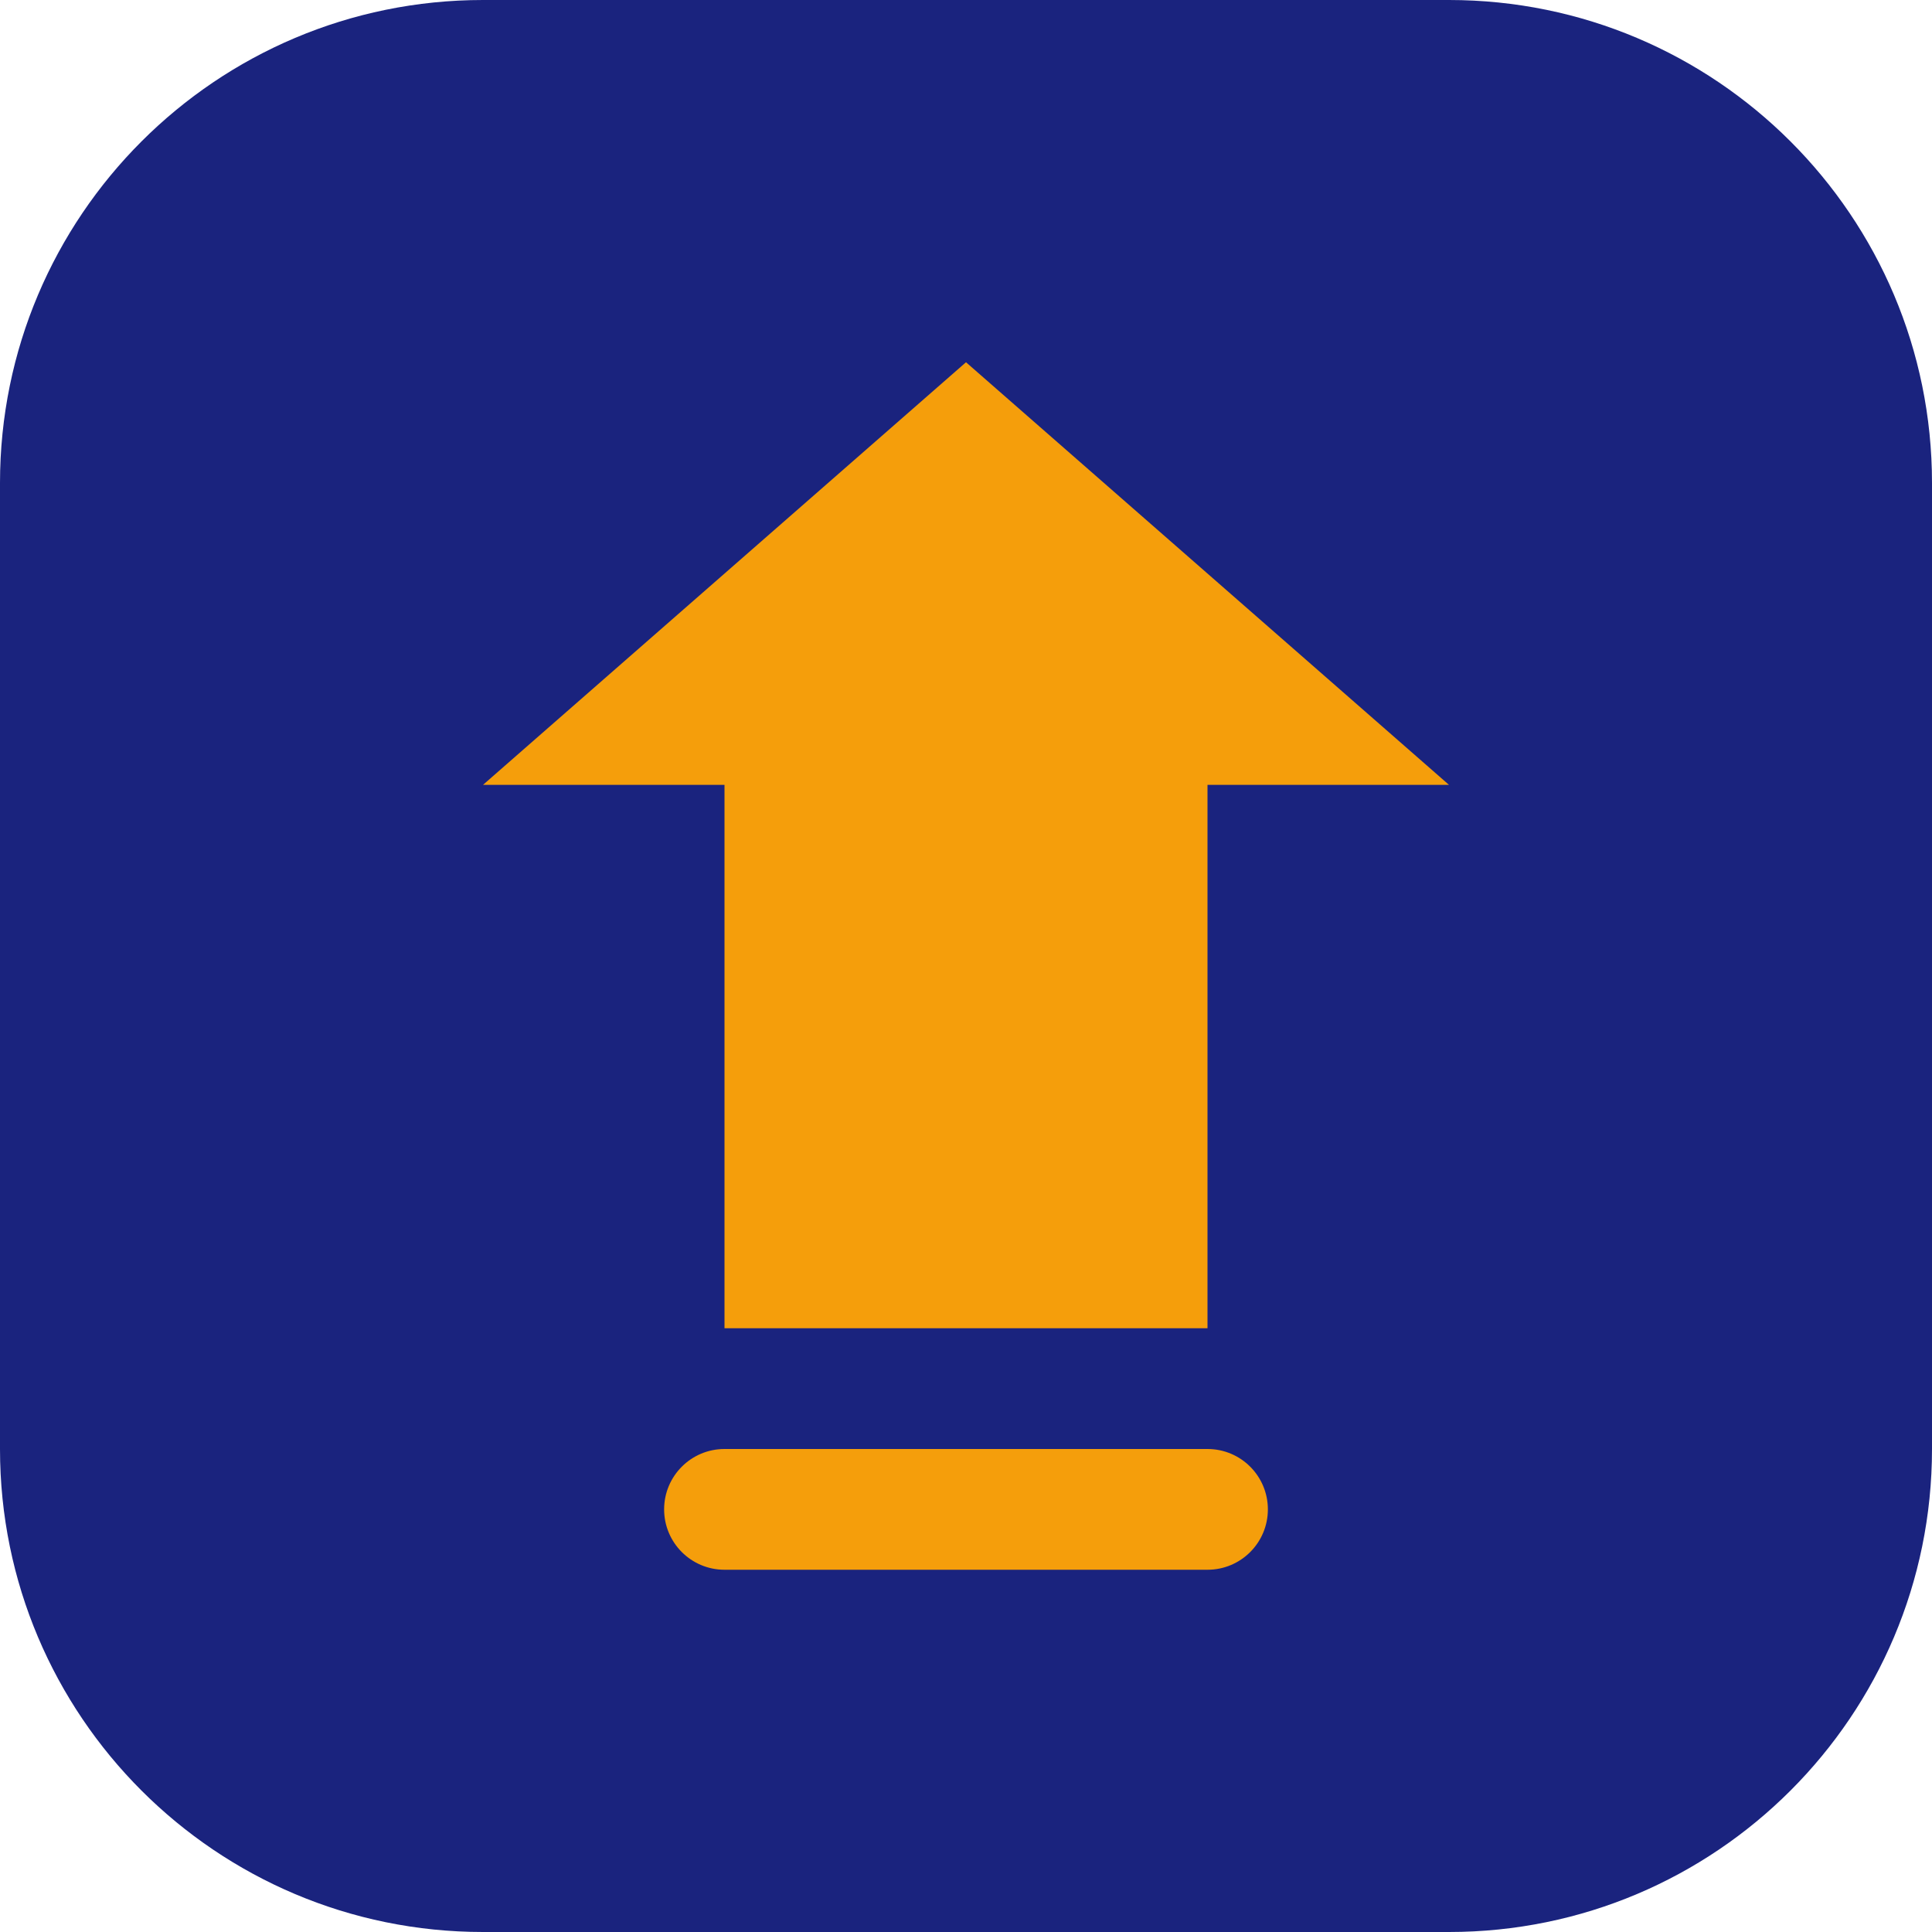
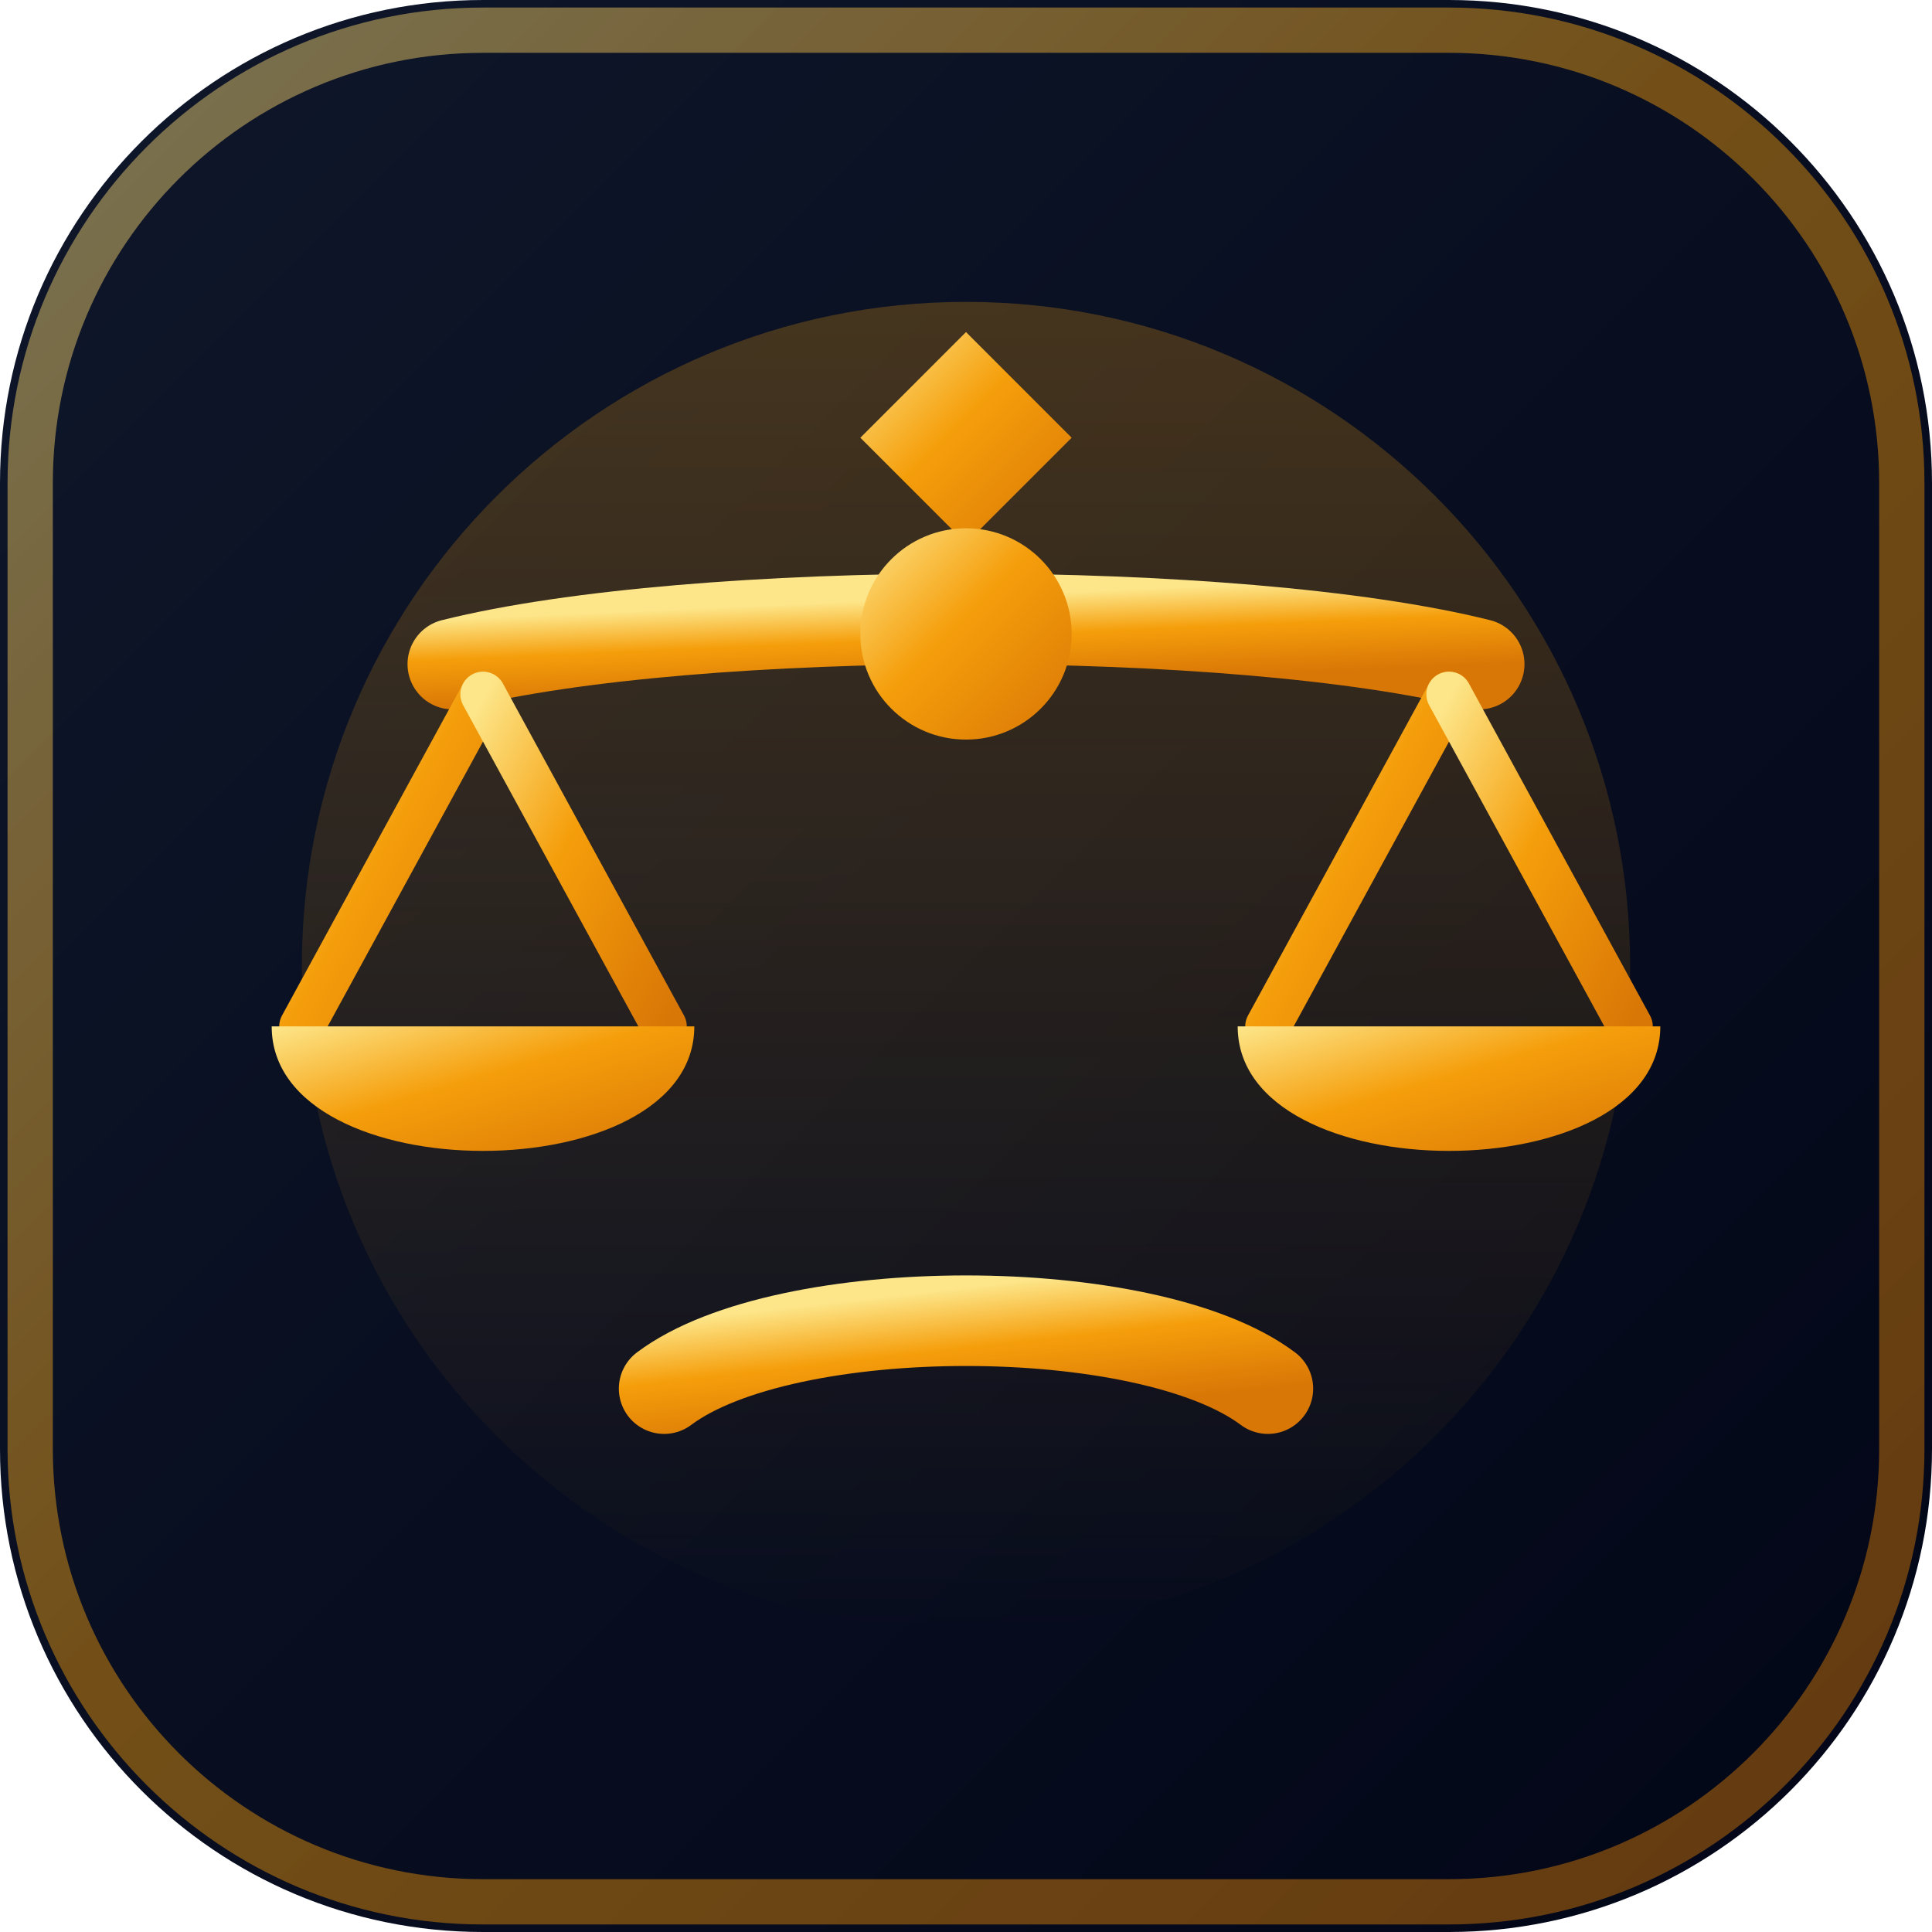
- <svg xmlns="http://www.w3.org/2000/svg" viewBox="0 0 32 32" fill="none">
-   <rect width="32" height="32" rx="8" fill="#1a237e" />
-   <path d="M16 6 L24 13 L20 13 L20 22 L12 22 L12 13 L8 13 Z" fill="#f59e0b" />
-   <rect x="11" y="24" width="10" height="2" rx="1" fill="#f59e0b" />
+ <svg xmlns="http://www.w3.org/2000/svg" viewBox="0 0 64 64" fill="none">
+   <defs>
+     <linearGradient id="bgGrad" x1="0%" y1="0%" x2="100%" y2="100%">
+       <stop offset="0%" stop-color="#0F172A" />
+       <stop offset="100%" stop-color="#020617" />
+     </linearGradient>
+     <linearGradient id="goldGrad" x1="0%" y1="0%" x2="100%" y2="100%">
+       <stop offset="0%" stop-color="#FDE68A" />
+       <stop offset="45%" stop-color="#F59E0B" />
+       <stop offset="100%" stop-color="#D97706" />
+     </linearGradient>
+     <linearGradient id="glowGrad" x1="0%" y1="0%" x2="0%" y2="100%">
+       <stop offset="0%" stop-color="#F59E0B" stop-opacity="0.25" />
+       <stop offset="100%" stop-color="#F59E0B" stop-opacity="0" />
+     </linearGradient>
+   </defs>
+   <rect width="64" height="64" rx="16" fill="url(#bgGrad)" />
+   <rect x="1" y="1" width="62" height="62" rx="15" stroke="url(#goldGrad)" stroke-width="1.5" stroke-opacity="0.45" />
+   <circle cx="32" cy="32" r="22" fill="url(#glowGrad)" />
+   <path d="M32 11 L35.5 14.5 L32 18 L28.5 14.5 Z" fill="url(#goldGrad)" />
+   <path d="M15 22 C23 20 41 20 49 22" stroke="url(#goldGrad)" stroke-width="3" stroke-linecap="round" />
+   <circle cx="32" cy="21" r="3.5" fill="url(#goldGrad)" />
+   <line x1="32" y1="21" x2="32" y2="46" stroke="url(#goldGrad)" stroke-width="3" stroke-linecap="round" />
+   <path d="M22 46 C26 43 38 43 42 46" stroke="url(#goldGrad)" stroke-width="3" stroke-linecap="round" />
+   <path d="M18 51 L46 51" stroke="url(#goldGrad)" stroke-width="3.5" stroke-linecap="round" />
+   <line x1="16" y1="23" x2="10" y2="34" stroke="url(#goldGrad)" stroke-width="1.5" stroke-linecap="round" />
+   <line x1="16" y1="23" x2="22" y2="34" stroke="url(#goldGrad)" stroke-width="1.5" stroke-linecap="round" />
+   <path d="M9 34 C9 39.5 23 39.5 23 34 Z" fill="url(#goldGrad)" />
+   <line x1="48" y1="23" x2="42" y2="34" stroke="url(#goldGrad)" stroke-width="1.5" stroke-linecap="round" />
+   <line x1="48" y1="23" x2="54" y2="34" stroke="url(#goldGrad)" stroke-width="1.5" stroke-linecap="round" />
+   <path d="M41 34 C41 39.5 55 39.5 55 34 Z" fill="url(#goldGrad)" />
</svg>
